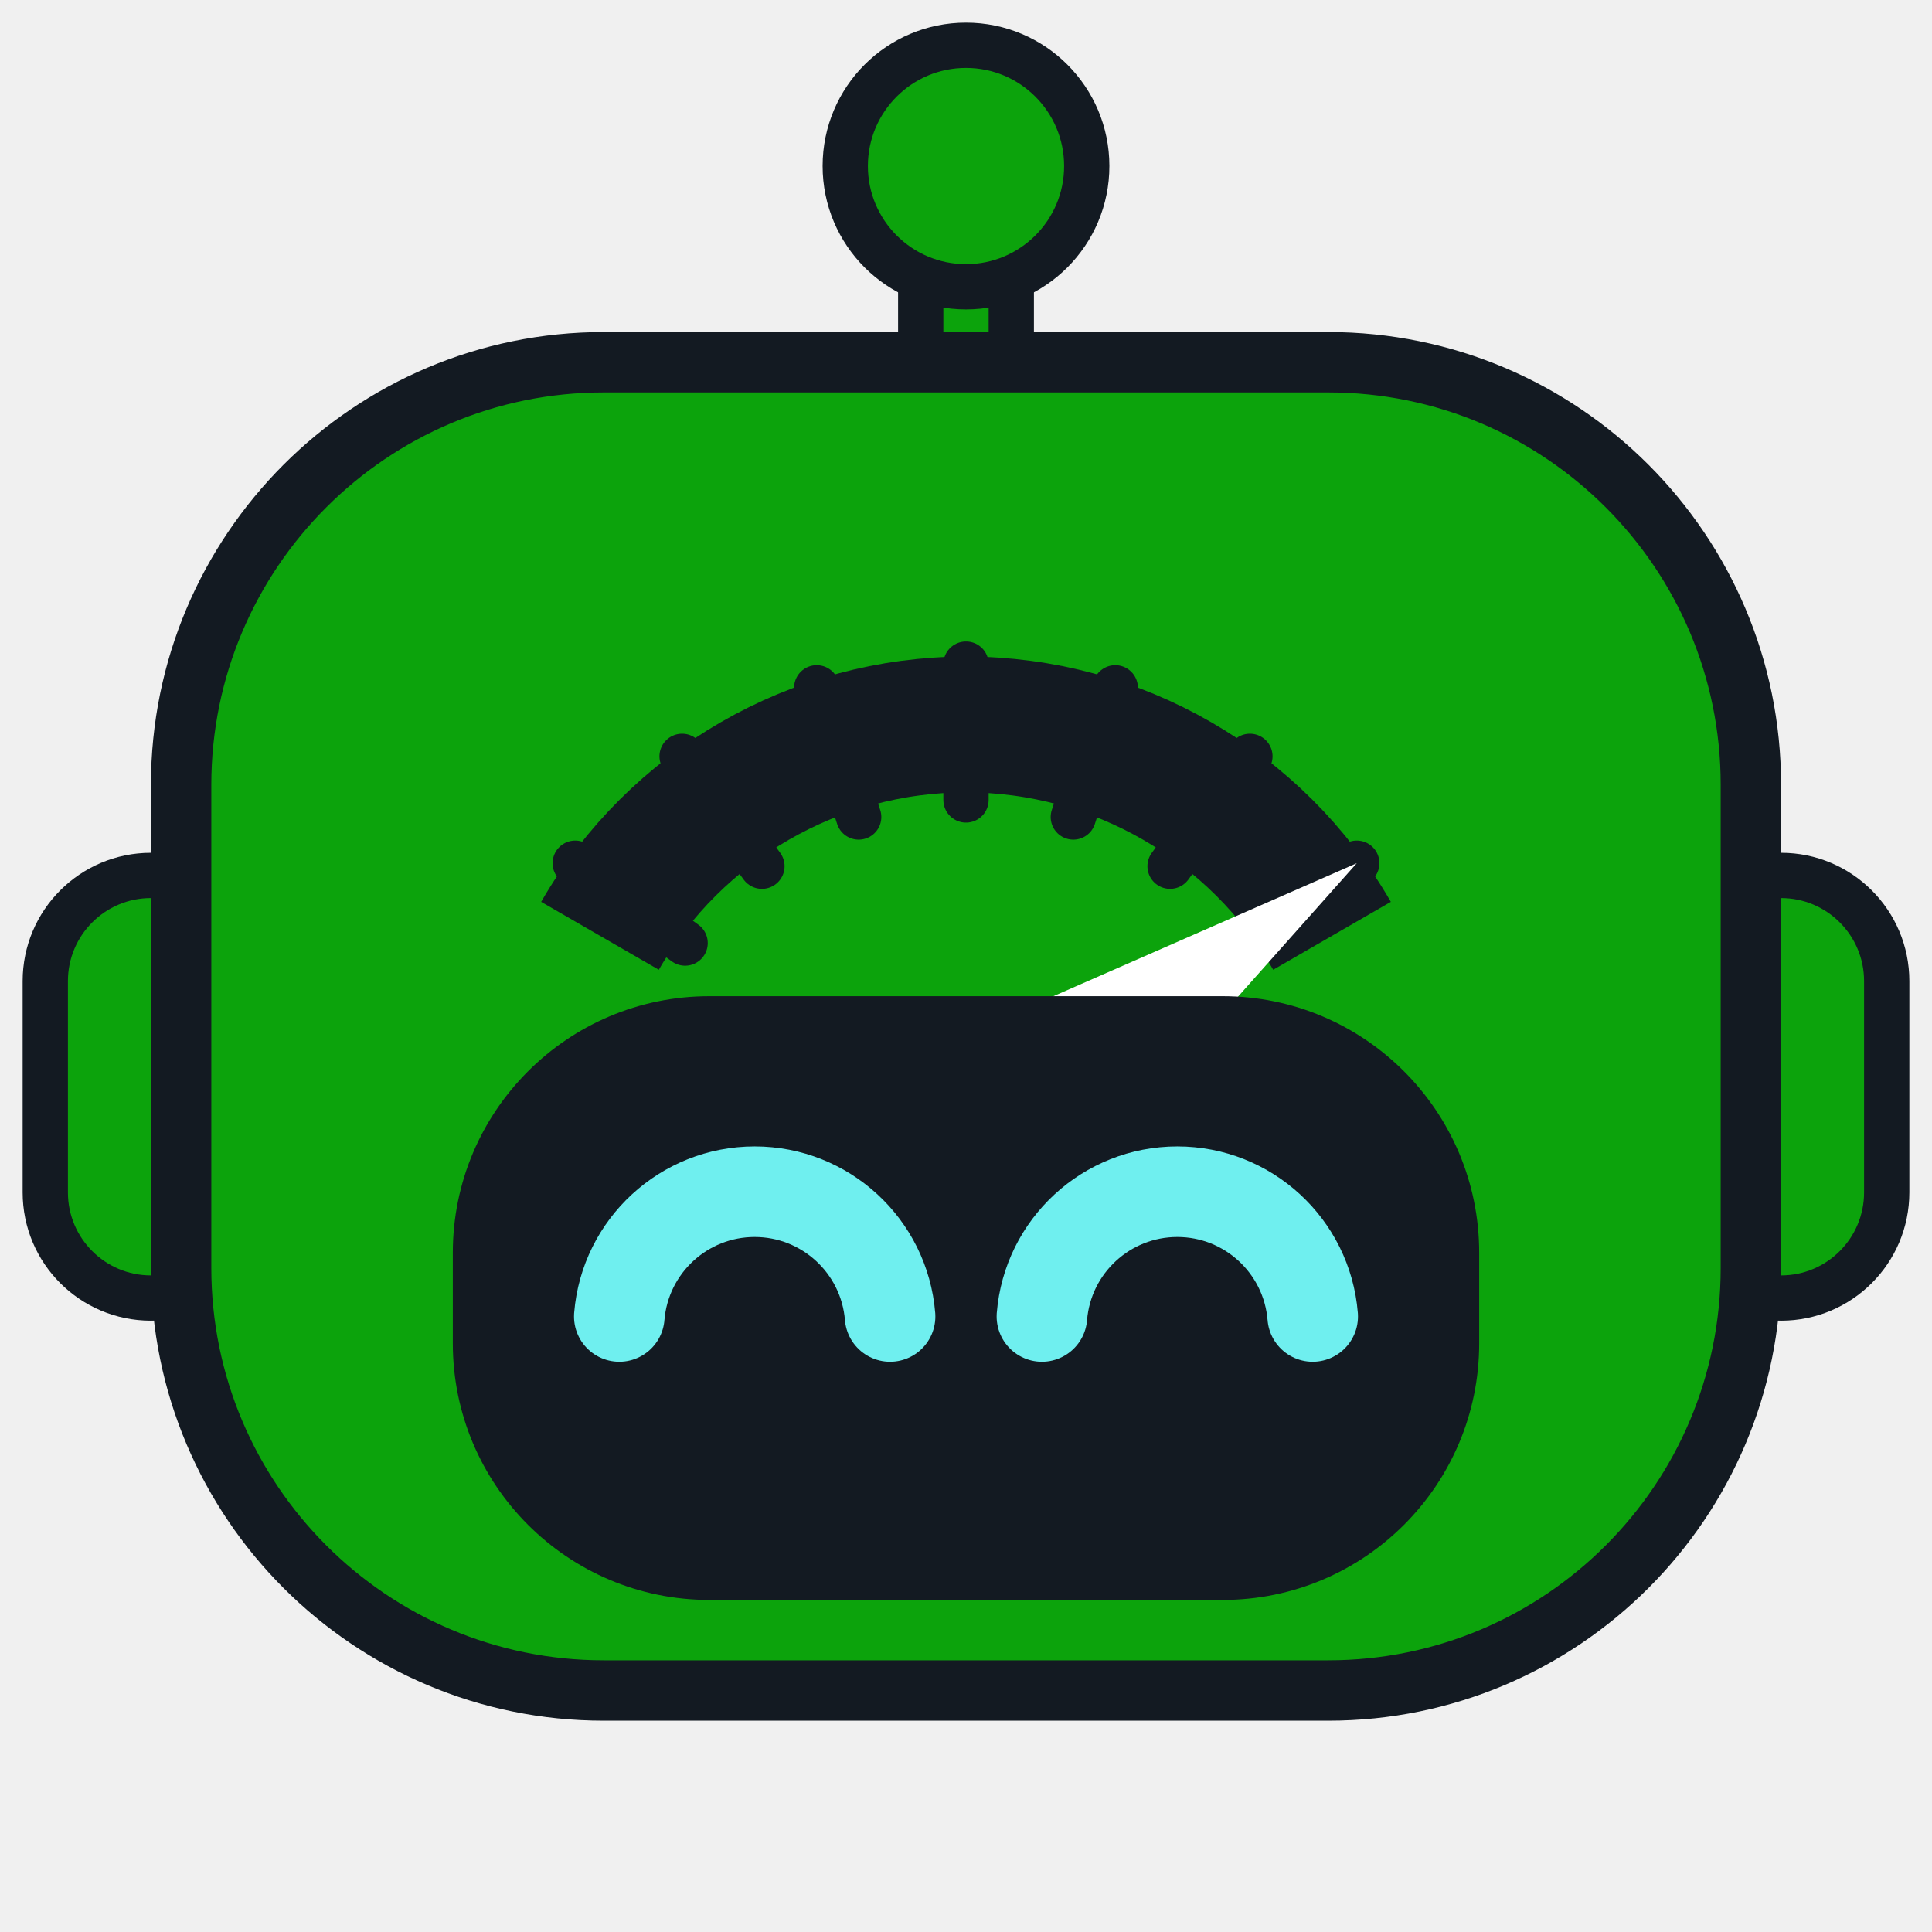
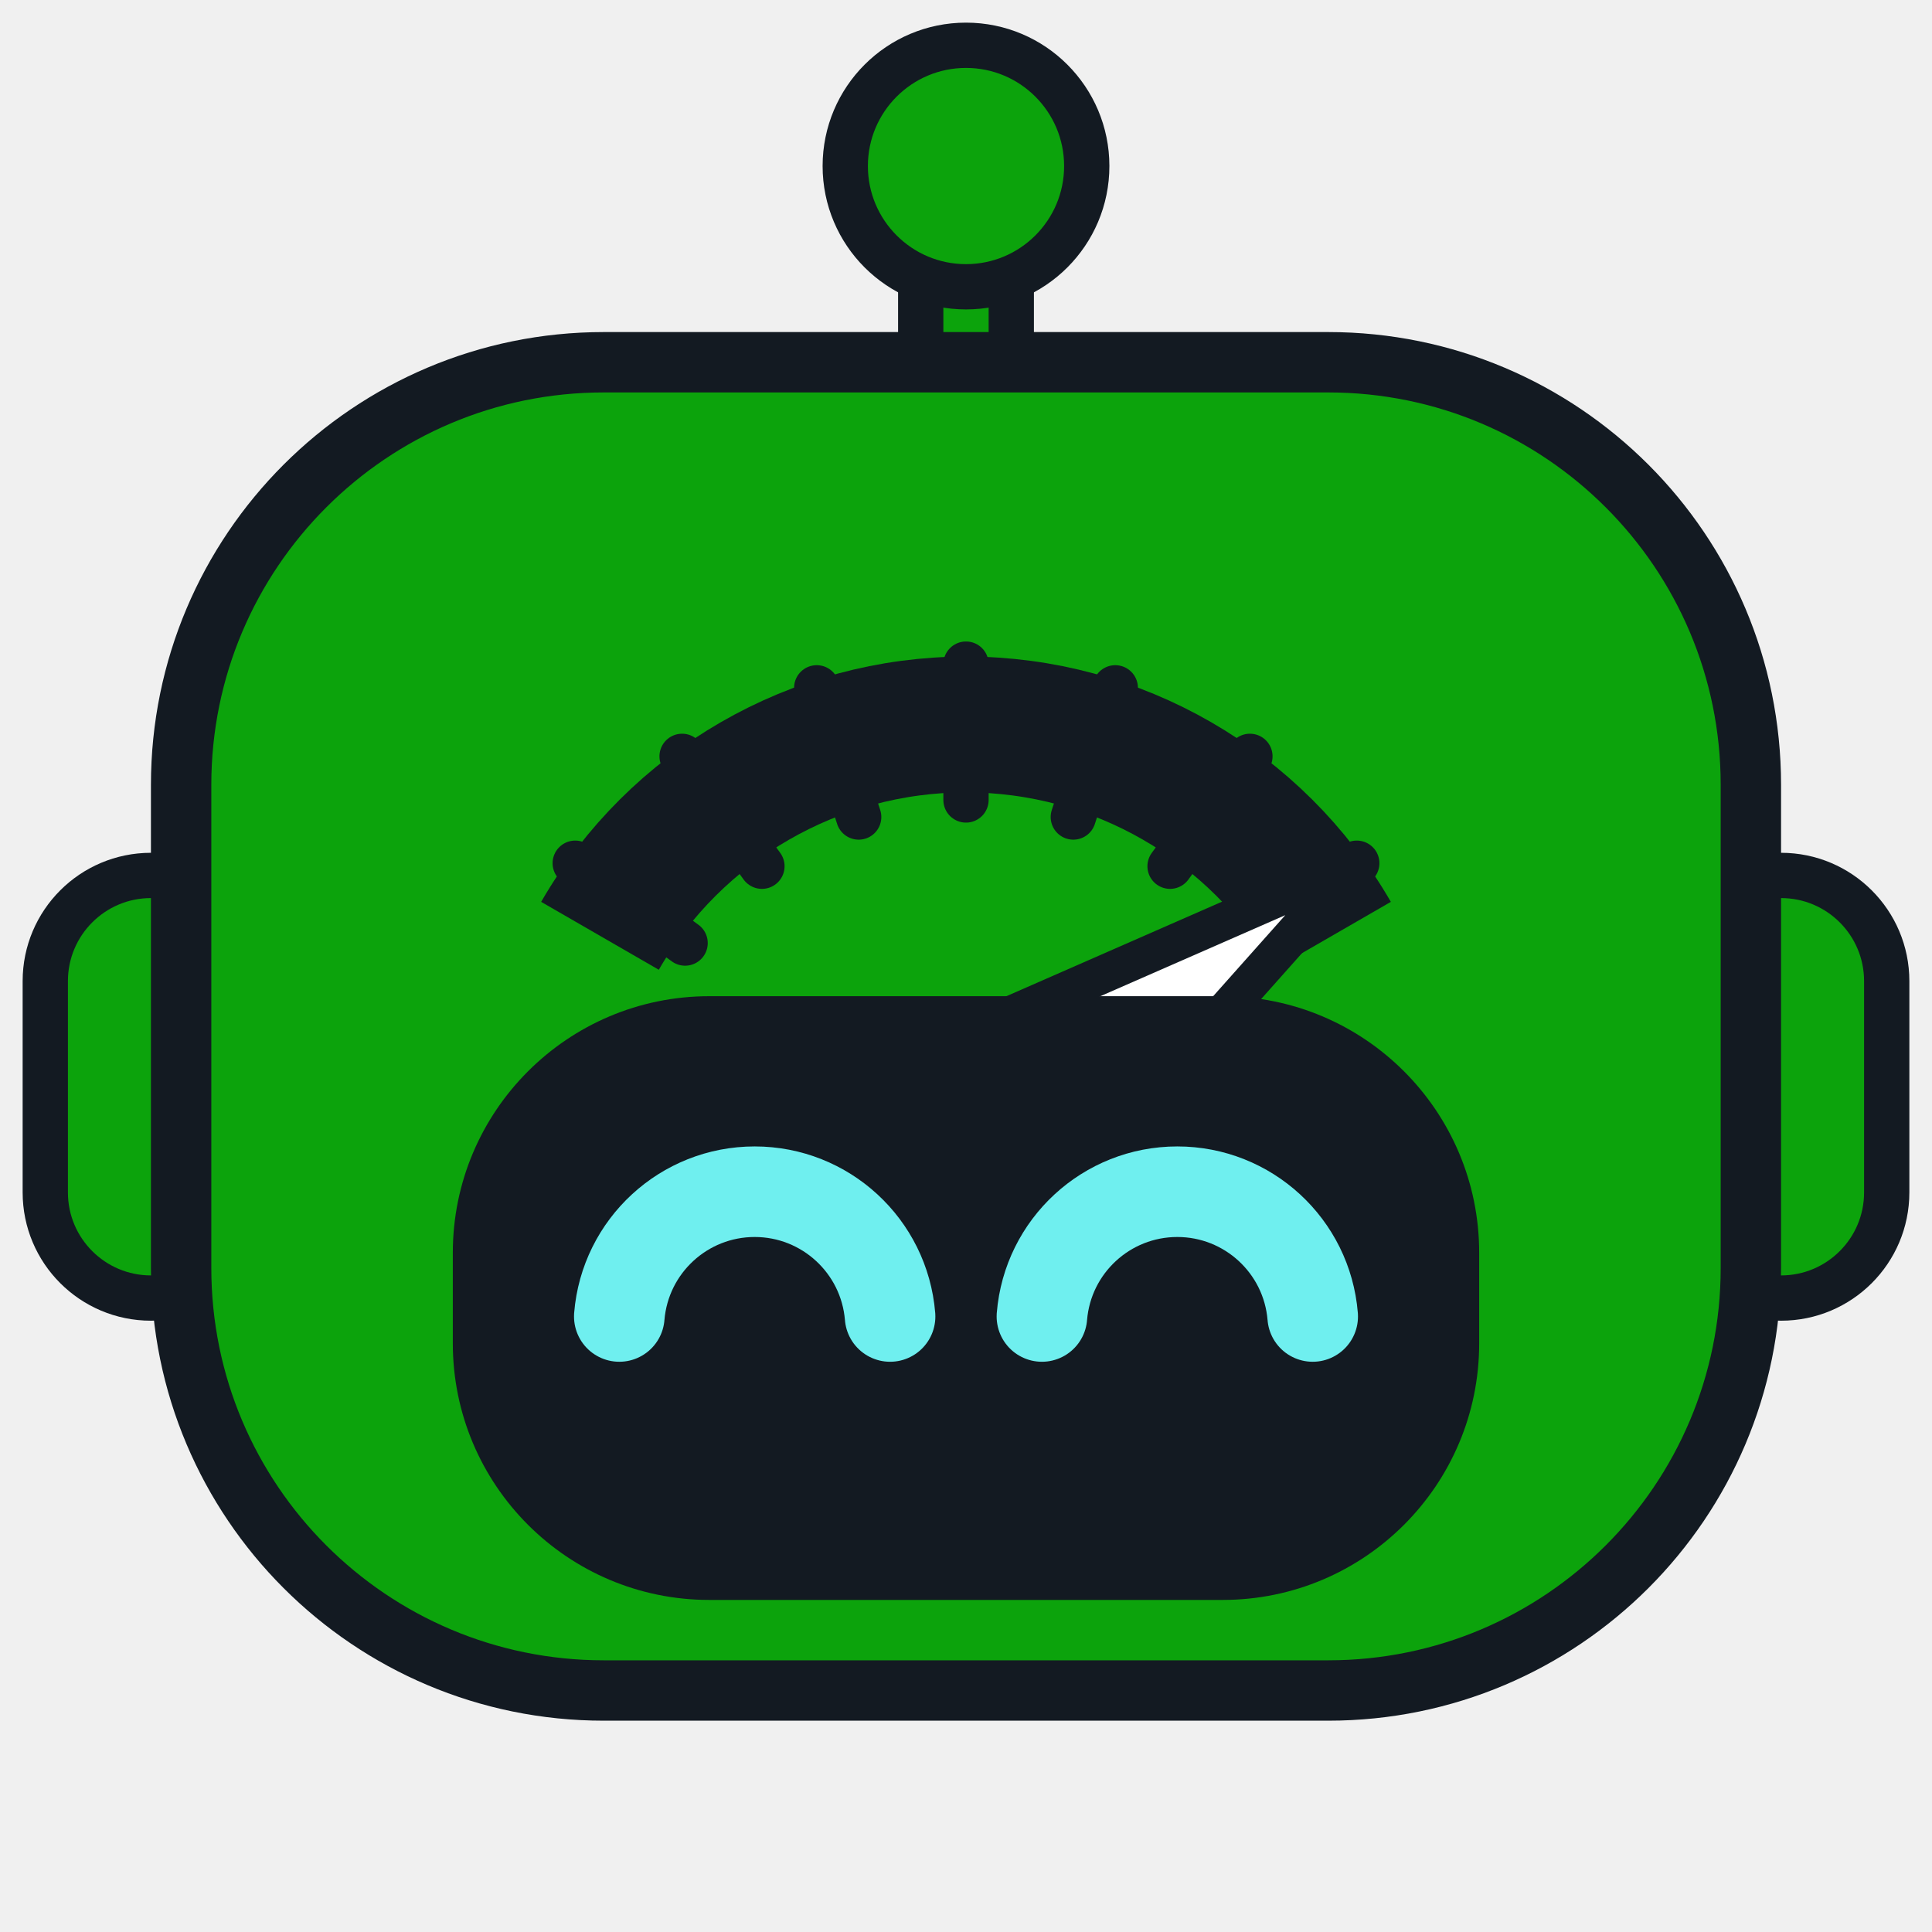
<svg xmlns="http://www.w3.org/2000/svg" viewBox="0 0 128 128" width="128" height="128" role="img" aria-label="Adjent robot on-pace">
  <g id="antenna">
    <rect x="61" y="12" width="6" height="18" rx="3" fill="#0CA30C" stroke="#131A22" stroke-width="3" />
    <circle cx="64" cy="11" r="8" fill="#0CA30C" stroke="#131A22" stroke-width="3" />
  </g>
  <g id="pods">
    <rect x="3" y="58" width="14" height="28" rx="7" fill="#0CA30C" stroke="#131A22" stroke-width="3" />
    <rect x="111" y="58" width="14" height="28" rx="7" fill="#0CA30C" stroke="#131A22" stroke-width="3" />
  </g>
  <g id="head">
    <rect x="12" y="24" width="104" height="88" rx="28" fill="#0CA30C" stroke="#131A22" stroke-width="4" />
  </g>
  <g id="gauge">
    <path d="M39.75 62 A28 28 0 0 1 88.25 62" fill="none" stroke="#131A22" stroke-width="9" stroke-linecap="butt" />
    <path d="M45.39 62.48 L38.11 57.19" stroke="#131A22" stroke-width="3" stroke-linecap="round" />
    <path d="M50.48 57.39 L45.19 50.11" stroke="#131A22" stroke-width="3" stroke-linecap="round" />
    <path d="M56.89 54.13 L54.11 45.57" stroke="#131A22" stroke-width="3" stroke-linecap="round" />
    <path d="M64 53 L64 44" stroke="#131A22" stroke-width="3" stroke-linecap="round" />
    <path d="M71.11 54.13 L73.89 45.57" stroke="#131A22" stroke-width="3" stroke-linecap="round" />
    <path d="M77.52 57.39 L82.81 50.11" stroke="#131A22" stroke-width="3" stroke-linecap="round" />
    <path d="M82.61 62.48 L89.89 57.19" stroke="#131A22" stroke-width="3" stroke-linecap="round" />
  </g>
  <g id="needle">
-     <path d="M89.89 57.19 L59.89 70.34 L68.11 81.66 Z" fill="#FFFFFF" />
+     <path d="M89.89 57.19 L59.89 70.34 L68.11 81.66 Z" fill="#FFFFFF" stroke="#131A22" stroke-width="2.5" stroke-linejoin="round" />
  </g>
  <g id="visor">
    <rect x="30" y="66" width="68" height="40" rx="17" fill="#131A22" />
  </g>
  <g id="eyes">
    <path d="M41.03 87.22 A9 9 0 0 1 58.97 87.22" fill="none" stroke="#6FEFEF" stroke-width="6" stroke-linecap="round" />
    <path d="M69.03 87.22 A9 9 0 0 1 86.97 87.22" fill="none" stroke="#6FEFEF" stroke-width="6" stroke-linecap="round" />
  </g>
</svg>
